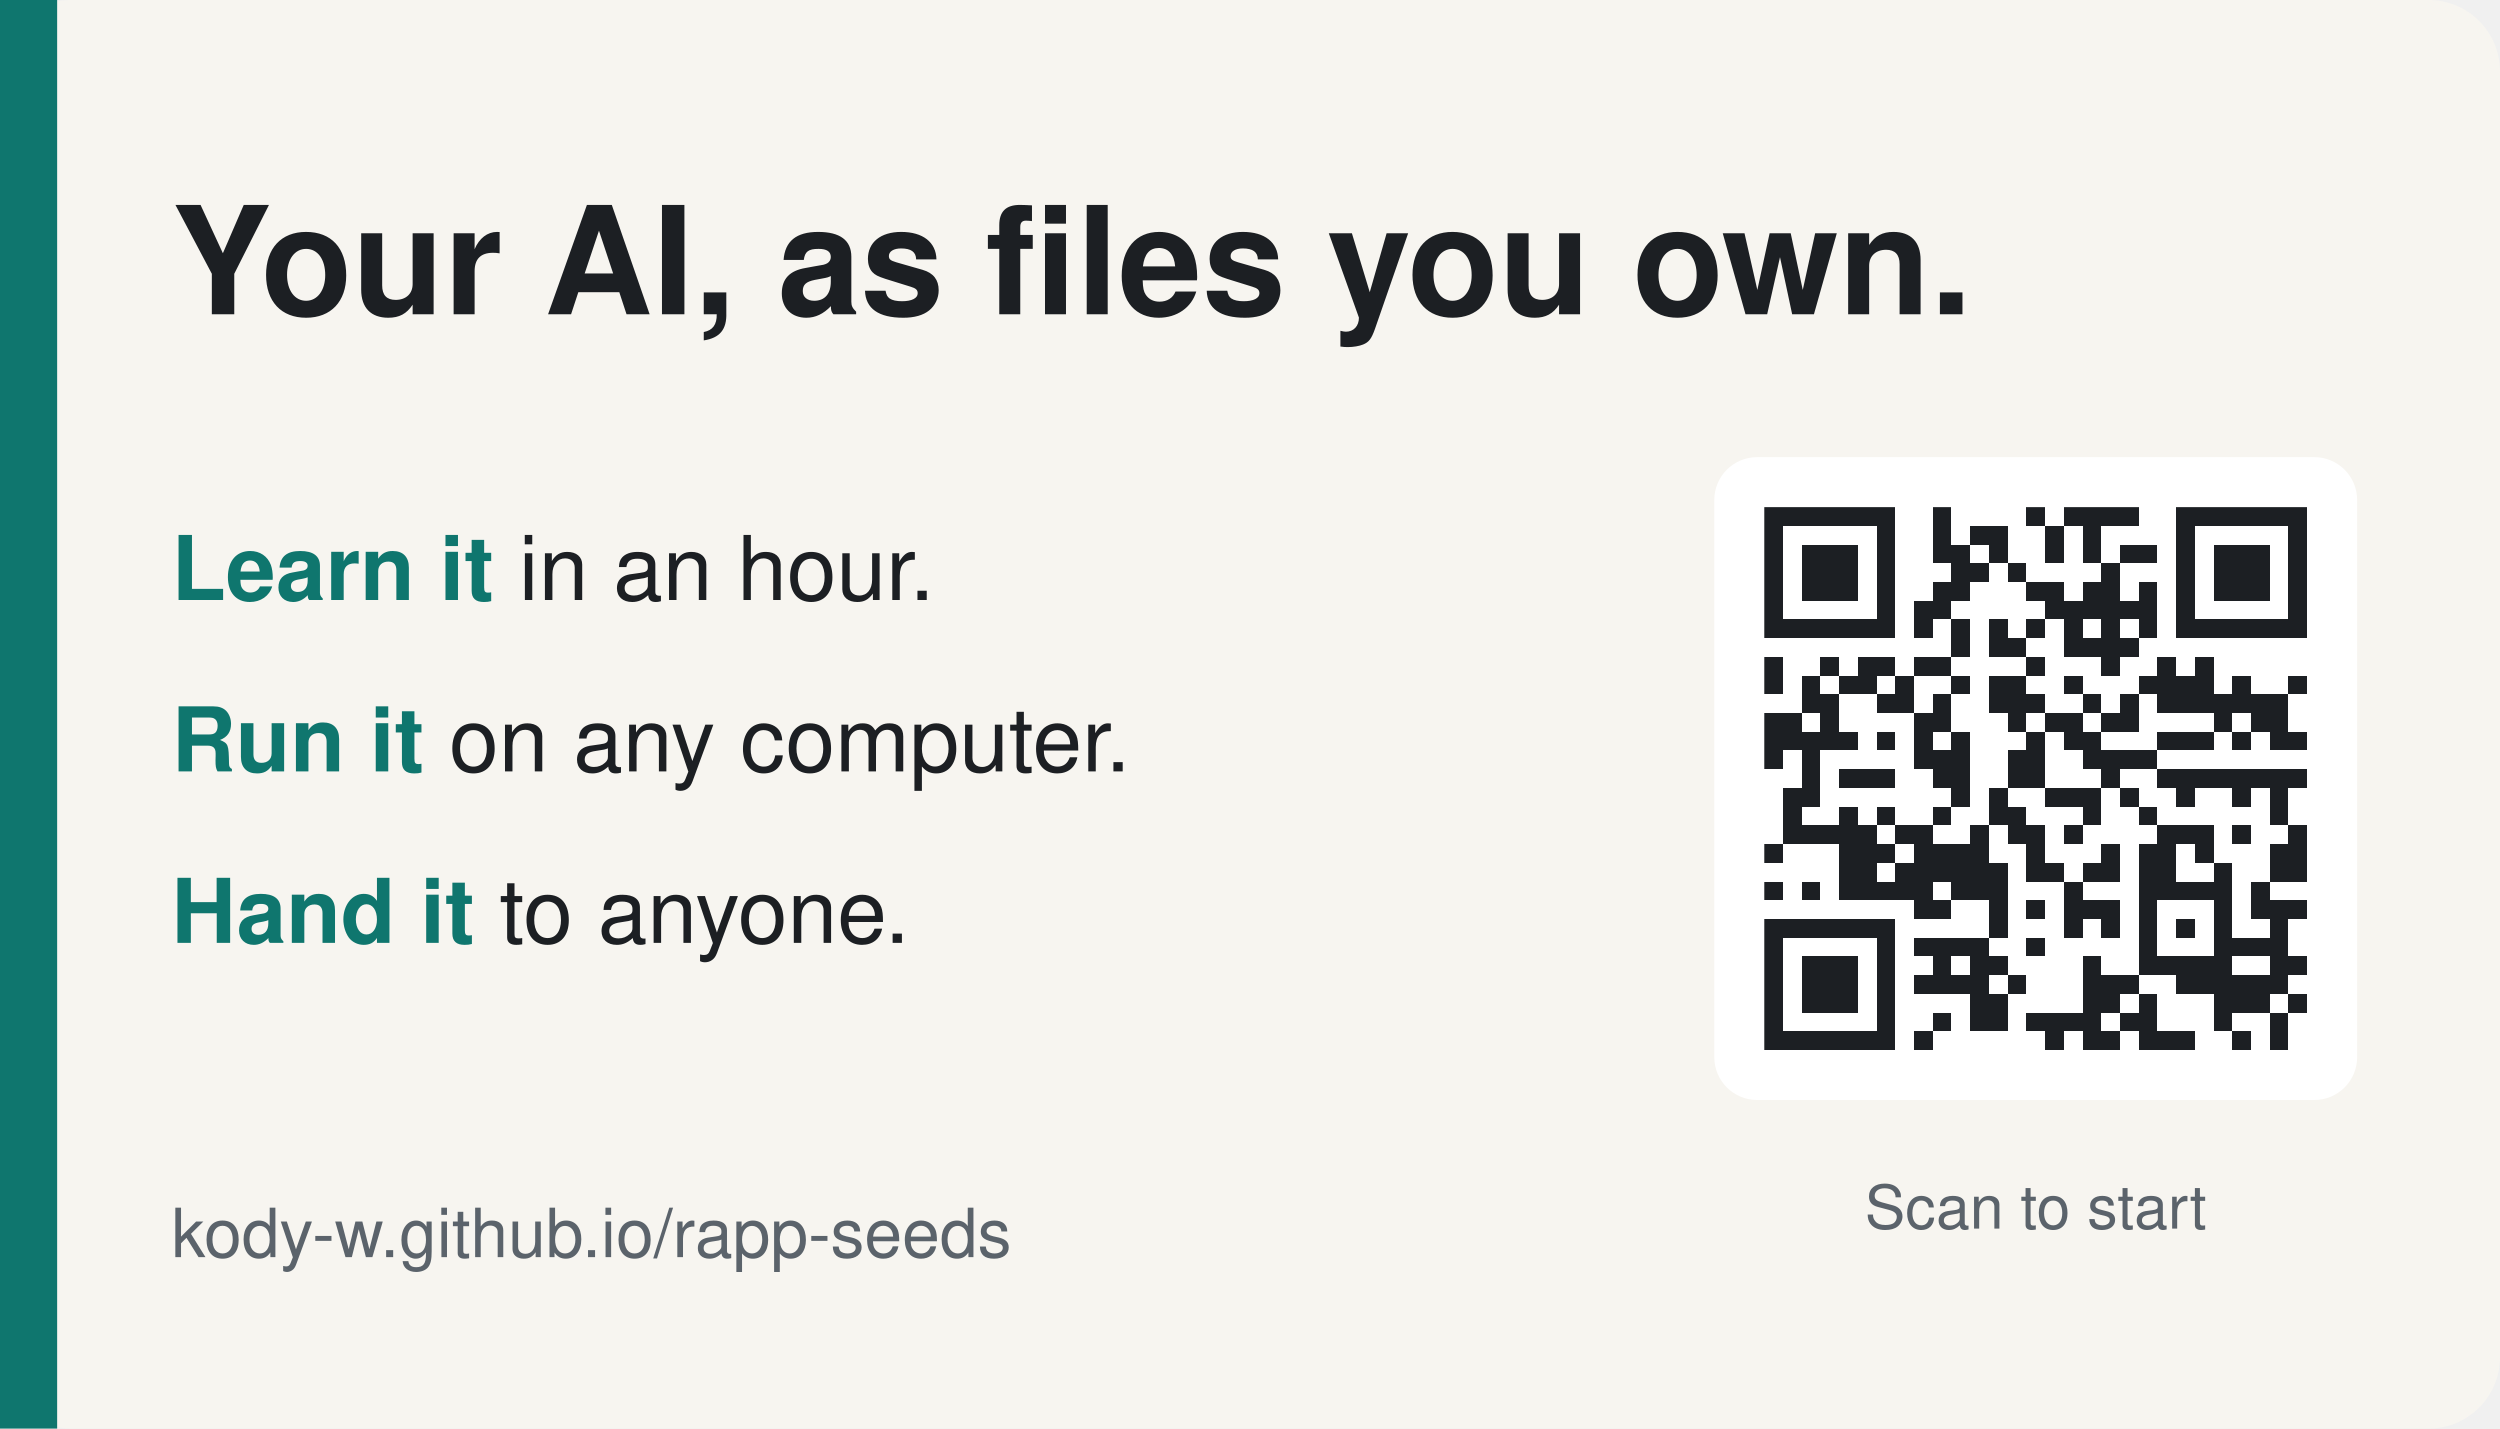
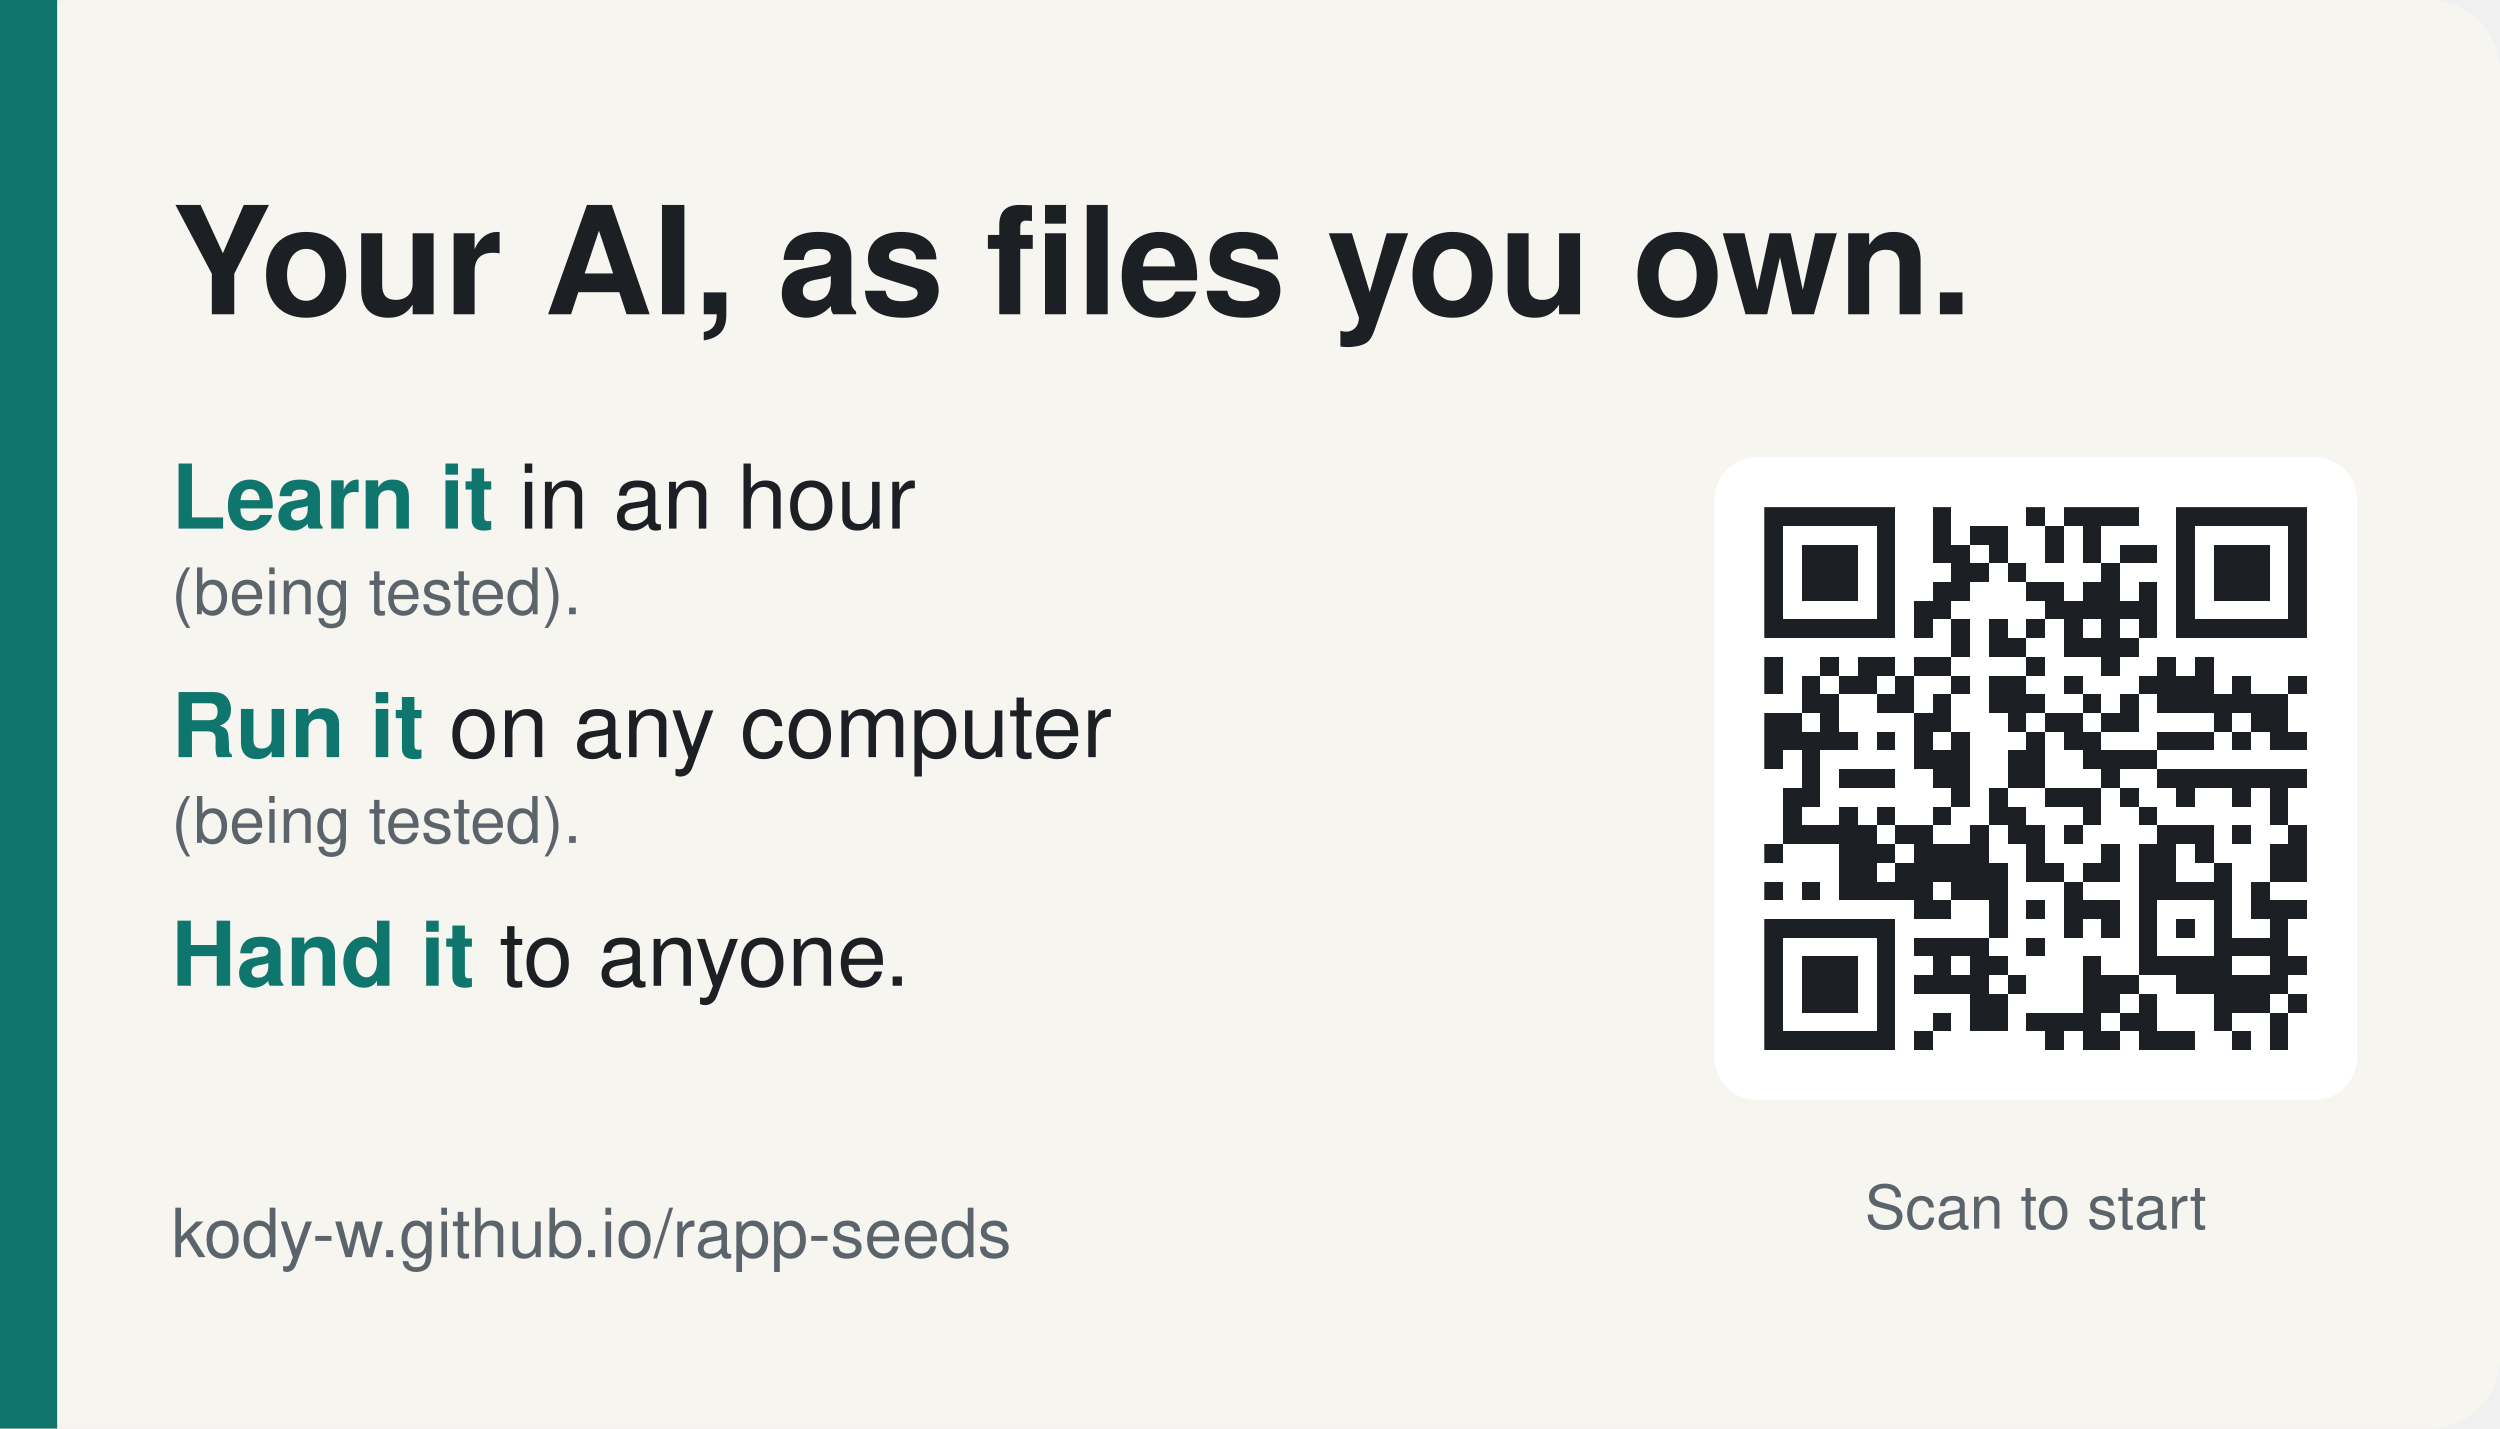
<svg xmlns="http://www.w3.org/2000/svg" width="3.5in" height="2in" viewBox="0 0 350 200">
  <rect width="350" height="200" rx="10" fill="#f7f5f0" />
  <rect x="0" y="0" width="8" height="200" fill="#0f766e" />
  <g font-family="Helvetica, Arial, sans-serif" fill="#1c1f23">
    <text x="24" y="44" font-size="21" font-weight="700">Your AI, as files you own.</text>
-     <text x="24" y="84" font-size="12.5">
-       <tspan font-weight="700" fill="#0f766e">Learn it</tspan> in an hour.</text>
-     <text x="24" y="108" font-size="12.5">
-       <tspan font-weight="700" fill="#0f766e">Run it</tspan> on any computer.</text>
-     <text x="24" y="132" font-size="12.5">
+     <text x="24" y="74" font-size="12.5">
+       <tspan font-weight="700" fill="#0f766e">Learn it</tspan> in an hour</text>
+     <text x="24" y="86" font-size="9" fill="#5b636b">(being tested).</text>
+     <text x="24" y="106" font-size="12.5">
+       <tspan font-weight="700" fill="#0f766e">Run it</tspan> on any computer</text>
+     <text x="24" y="118" font-size="9" fill="#5b636b">(being tested).</text>
+     <text x="24" y="138" font-size="12.5">
      <tspan font-weight="700" fill="#0f766e">Hand it</tspan> to anyone.</text>
    <text x="24" y="176" font-size="9.5" fill="#5b636b">kody-w.github.io/rapp-seeds</text>
  </g>
  <rect x="240" y="64" width="90" height="90" rx="6" fill="#fff" />
  <svg x="247" y="71" width="76" height="76" viewBox="0 0 29 29" shape-rendering="crispEdges">
    <path stroke="#1c1f23" d="M0 0.5h7m2 0h1m4 0h1m1 0h4m2 0h7m-29 1h1m5 0h1m2 0h1m1 0h2m2 0h1m1 0h1m4 0h1m5 0h1m-29 1h1m1 0h3m1 0h1m2 0h2m1 0h1m2 0h1m1 0h1m1 0h2m1 0h1m1 0h3m1 0h1m-29 1h1m1 0h3m1 0h1m3 0h2m1 0h1m4 0h1m3 0h1m1 0h3m1 0h1m-29 1h1m1 0h3m1 0h1m2 0h2m3 0h2m1 0h2m1 0h1m1 0h1m1 0h3m1 0h1m-29 1h1m5 0h1m1 0h2m5 0h6m1 0h1m5 0h1m-29 1h7m1 0h1m1 0h1m1 0h1m1 0h1m1 0h1m1 0h1m1 0h1m1 0h7m-19 1h1m1 0h2m2 0h4m-20 1h1m2 0h1m1 0h2m1 0h2m4 0h1m3 0h1m2 0h1m1 0h1m-24 1h1m1 0h1m1 0h2m1 0h1m2 0h1m1 0h2m2 0h1m3 0h4m1 0h1m2 0h1m-27 1h2m2 0h2m1 0h1m2 0h3m2 0h1m1 0h1m1 0h7m-28 1h2m1 0h1m4 0h2m3 0h1m1 0h2m1 0h2m4 0h1m1 0h2m-28 1h5m1 0h1m1 0h1m1 0h1m3 0h1m1 0h2m3 0h3m1 0h1m1 0h2m-29 1h1m1 0h1m5 0h3m2 0h2m2 0h4m-19 1h1m1 0h3m2 0h2m2 0h2m3 0h1m2 0h8m-28 1h2m7 0h1m1 0h1m2 0h3m1 0h1m2 0h1m2 0h1m1 0h1m-27 1h1m2 0h1m1 0h1m2 0h1m2 0h2m3 0h1m2 0h1m6 0h1m-27 1h5m1 0h2m2 0h1m1 0h2m1 0h1m4 0h3m1 0h1m2 0h1m-29 1h1m3 0h3m1 0h4m2 0h1m3 0h1m1 0h2m1 0h1m3 0h2m-25 1h2m1 0h6m1 0h2m1 0h2m1 0h2m2 0h1m2 0h2m-29 1h1m1 0h1m1 0h5m1 0h3m3 0h1m3 0h5m1 0h1m-19 1h2m2 0h1m1 0h1m1 0h3m1 0h1m3 0h1m1 0h3m-29 1h7m5 0h1m3 0h1m1 0h1m1 0h1m1 0h1m1 0h1m2 0h1m-28 1h1m5 0h1m1 0h4m2 0h1m5 0h1m3 0h4m-28 1h1m1 0h3m1 0h1m2 0h1m1 0h2m4 0h1m2 0h5m2 0h2m-29 1h1m1 0h3m1 0h1m1 0h4m1 0h1m3 0h3m2 0h6m-28 1h1m1 0h3m1 0h1m4 0h2m4 0h2m1 0h1m3 0h3m1 0h1m-29 1h1m5 0h1m2 0h1m1 0h2m1 0h4m1 0h2m3 0h1m2 0h1m-28 1h7m1 0h1m6 0h1m1 0h2m1 0h3m2 0h1m1 0h1" />
  </svg>
  <text x="285" y="172" font-family="Helvetica, Arial, sans-serif" font-size="8.5" fill="#5b636b" text-anchor="middle">Scan to start</text>
</svg>
